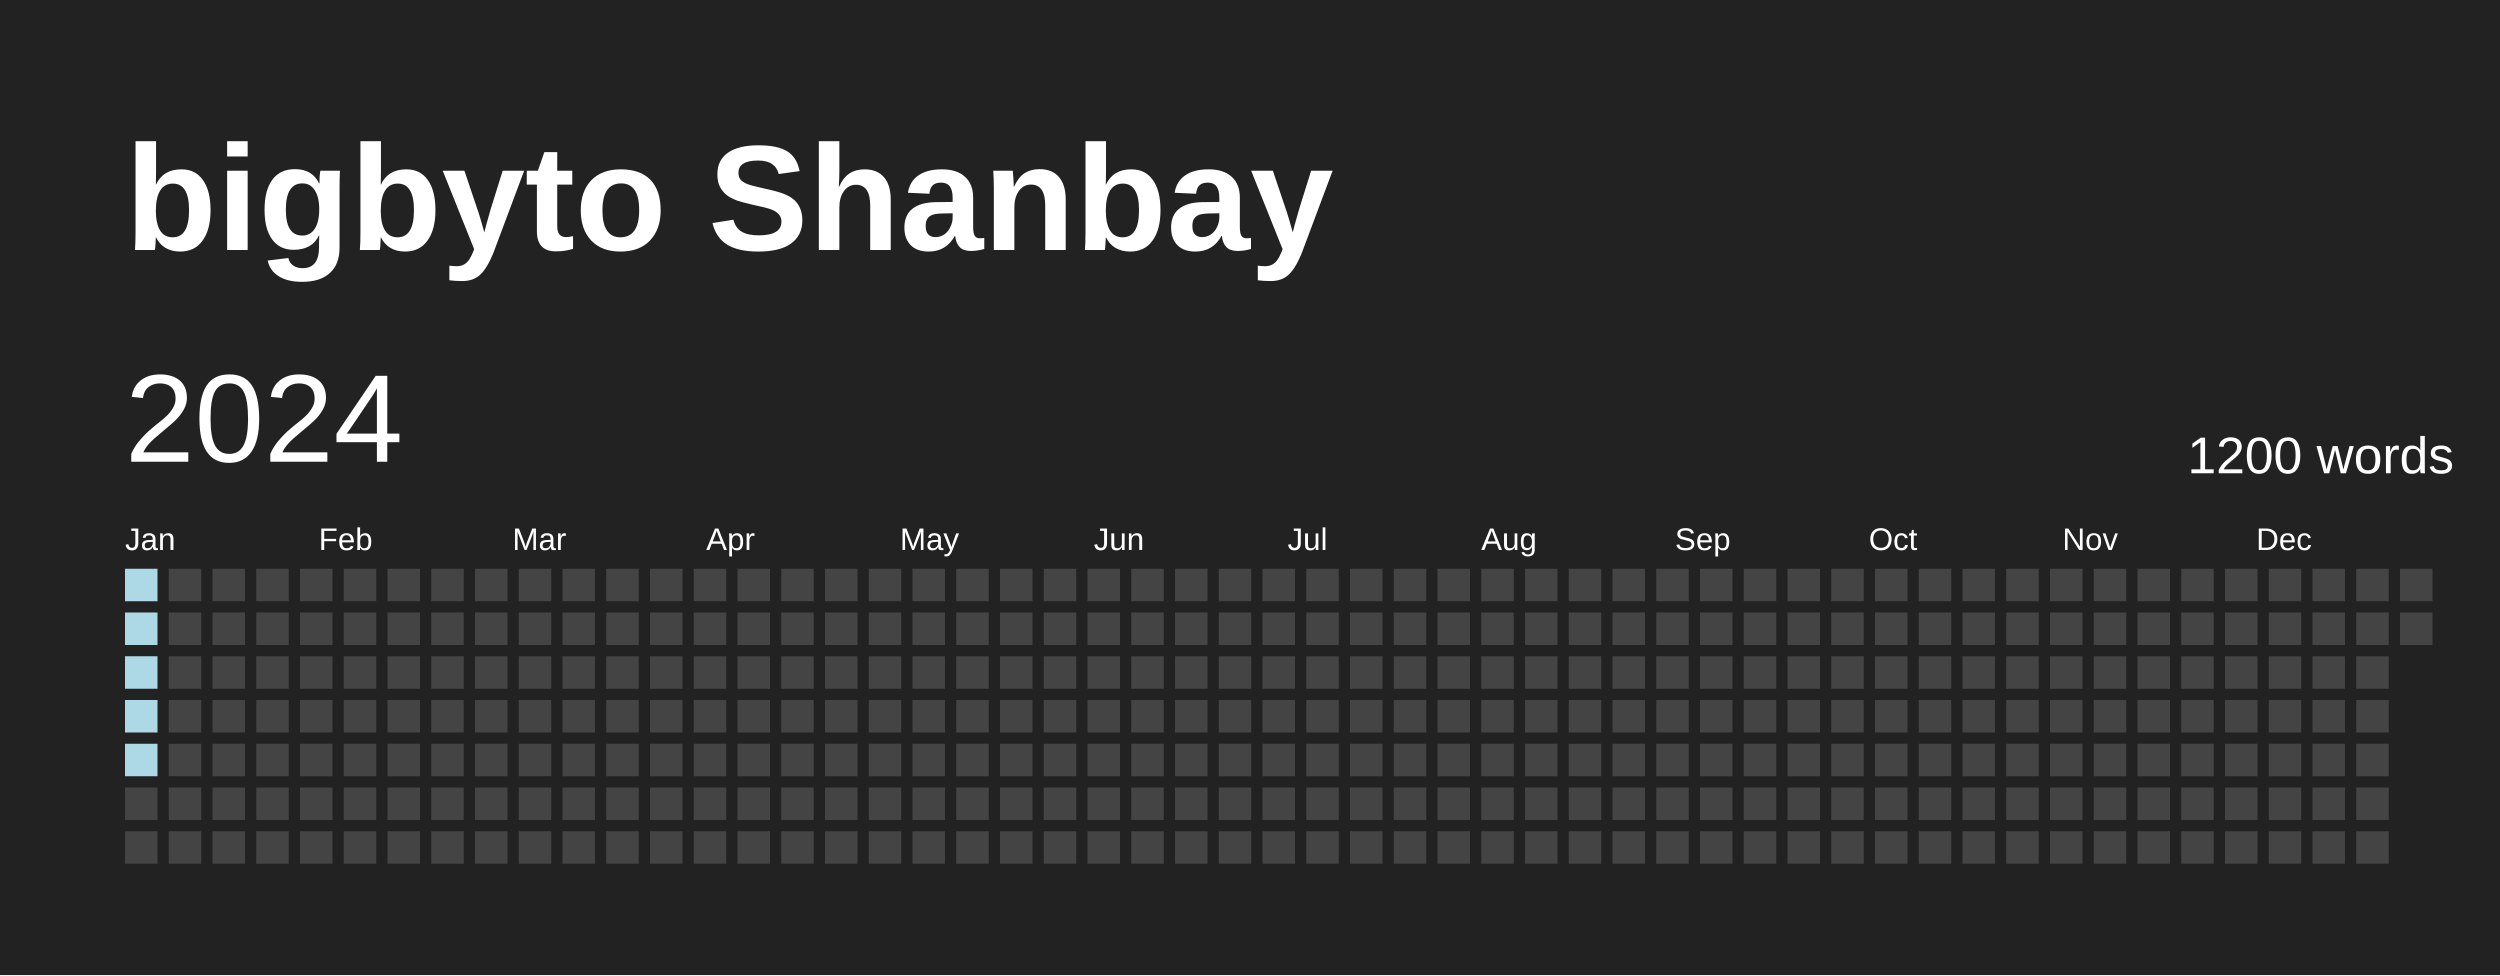
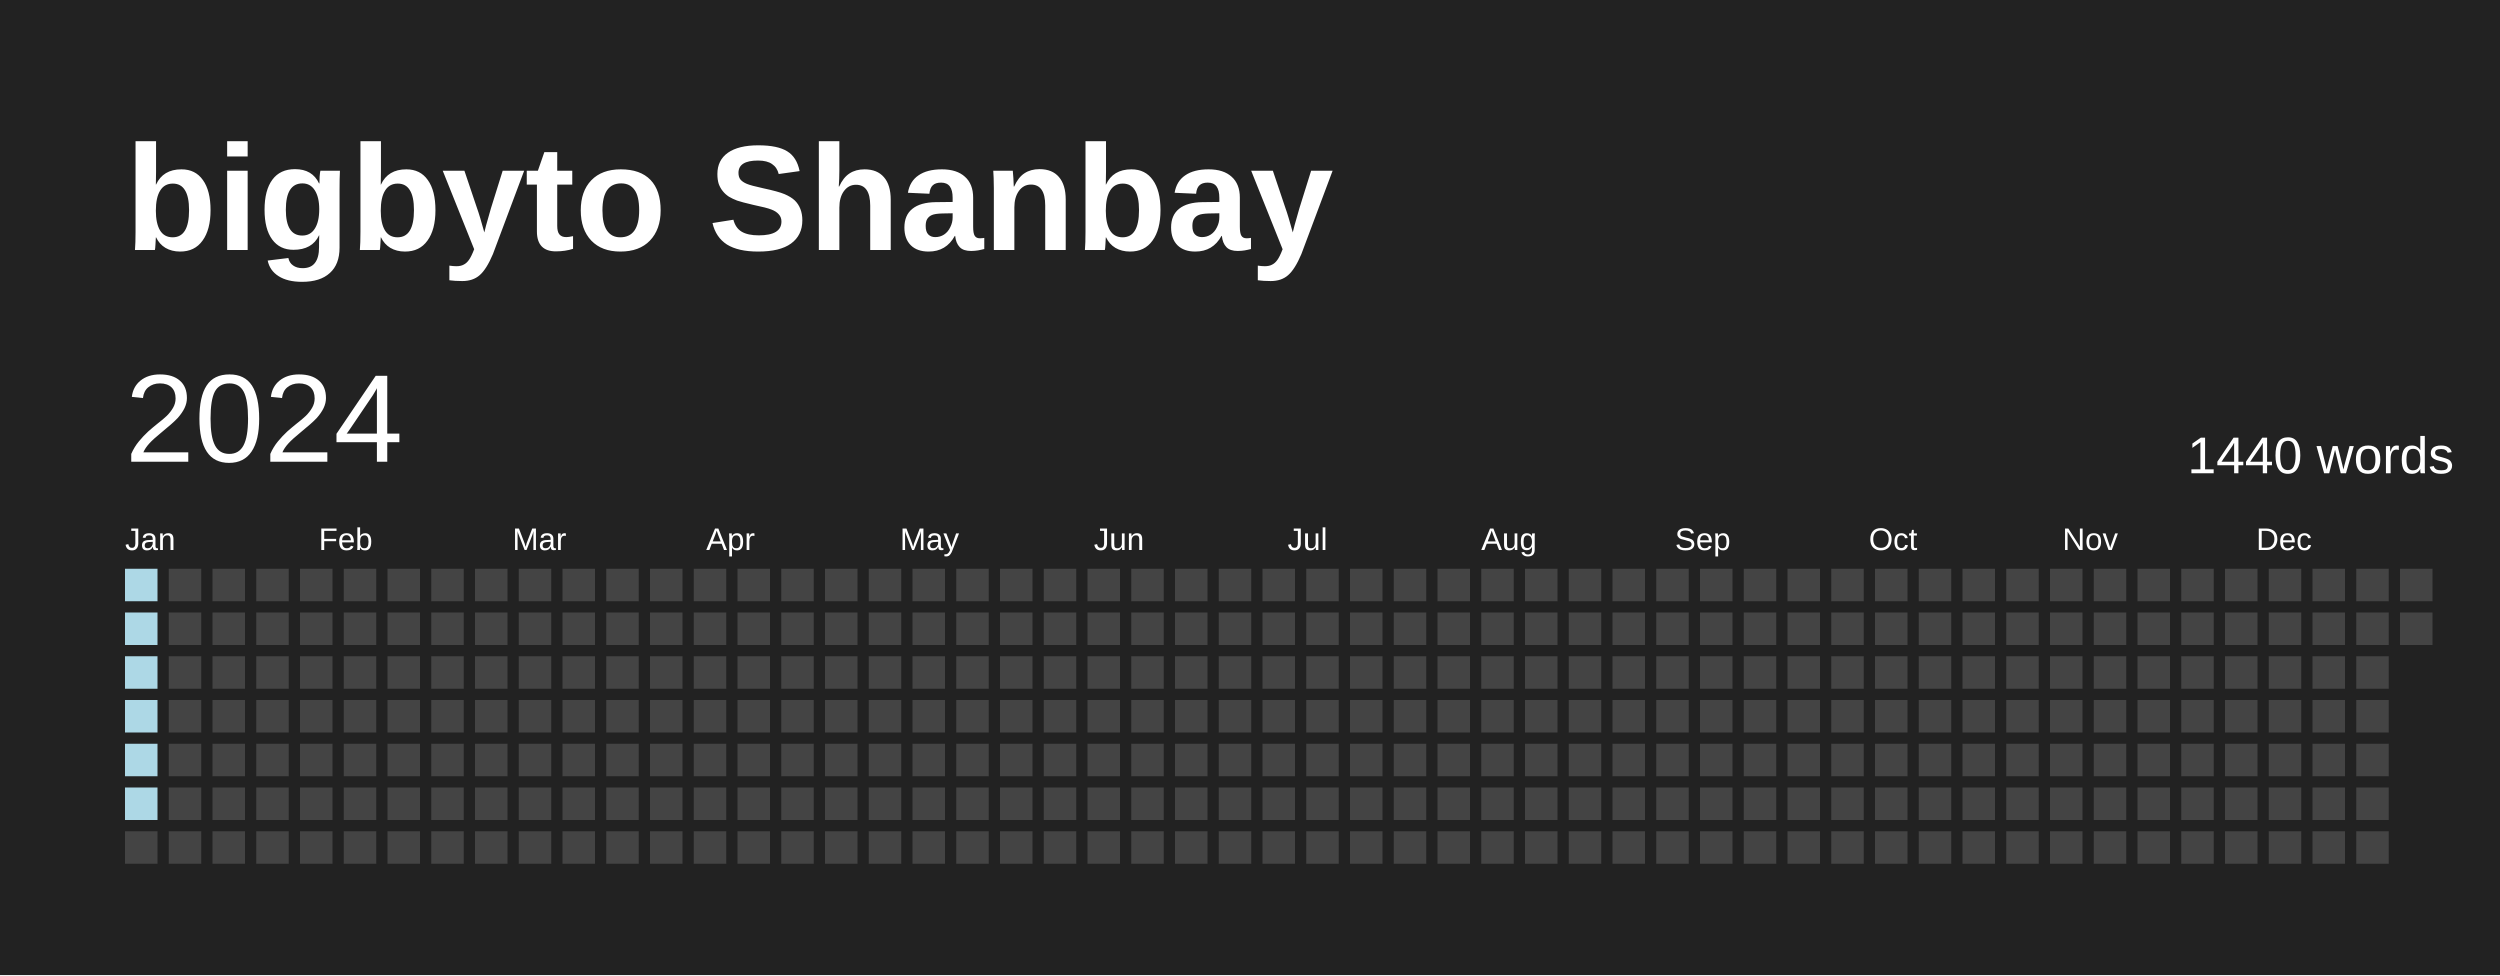
<svg xmlns="http://www.w3.org/2000/svg" baseProfile="full" height="78mm" version="1.1" viewBox="0,0,200,78" width="200mm">
  <defs />
  <rect fill="#222222" height="78" width="200" x="0" y="0" />
  <text fill="#FFFFFF" style="font-size:12px; font-family:Arial; font-weight:bold;" x="10" y="20">bigbyto Shanbay</text>
  <text dominant-baseline="hanging" fill="#FFFFFF" style="font-size:10.0px; font-family:Arial;" x="10" y="30">2024</text>
-   <text dominant-baseline="hanging" fill="#FFFFFF" style="font-size:4.125px; font-family:Arial;" x="175" y="35">1200 words</text>
+   <text dominant-baseline="hanging" fill="#FFFFFF" style="font-size:4.125px; font-family:Arial;" x="175" y="35">1440 words</text>
  <text fill="#FFFFFF" style="font-size:2.5px; font-family:Arial" x="10.0" y="44">Jan</text>
  <text fill="#FFFFFF" style="font-size:2.5px; font-family:Arial" x="25.5" y="44">Feb</text>
  <text fill="#FFFFFF" style="font-size:2.5px; font-family:Arial" x="41.0" y="44">Mar</text>
  <text fill="#FFFFFF" style="font-size:2.5px; font-family:Arial" x="56.5" y="44">Apr</text>
  <text fill="#FFFFFF" style="font-size:2.5px; font-family:Arial" x="72.0" y="44">May</text>
  <text fill="#FFFFFF" style="font-size:2.5px; font-family:Arial" x="87.5" y="44">Jun</text>
  <text fill="#FFFFFF" style="font-size:2.5px; font-family:Arial" x="103.0" y="44">Jul</text>
  <text fill="#FFFFFF" style="font-size:2.5px; font-family:Arial" x="118.5" y="44">Aug</text>
  <text fill="#FFFFFF" style="font-size:2.5px; font-family:Arial" x="134.0" y="44">Sep</text>
  <text fill="#FFFFFF" style="font-size:2.5px; font-family:Arial" x="149.5" y="44">Oct</text>
  <text fill="#FFFFFF" style="font-size:2.5px; font-family:Arial" x="165.0" y="44">Nov</text>
  <text fill="#FFFFFF" style="font-size:2.5px; font-family:Arial" x="180.5" y="44">Dec</text>
  <rect fill="#add8e6" height="2.6" width="2.6" x="10.0" y="45.5" />
  <rect fill="#add8e6" height="2.6" width="2.6" x="10.0" y="49.0" />
  <rect fill="#add8e6" height="2.6" width="2.6" x="10.0" y="52.5" />
  <rect fill="#add8e6" height="2.6" width="2.6" x="10.0" y="56.0" />
  <rect fill="#add8e6" height="2.6" width="2.6" x="10.0" y="59.5" />
-   <rect fill="#444444" height="2.6" width="2.6" x="10.0" y="63.0" />
+   <rect fill="#add8e6" height="2.6" width="2.6" x="10.0" y="63.0" />
  <rect fill="#444444" height="2.6" width="2.6" x="10.0" y="66.5" />
  <rect fill="#444444" height="2.6" width="2.6" x="13.5" y="45.5" />
  <rect fill="#444444" height="2.6" width="2.6" x="13.5" y="49.0" />
  <rect fill="#444444" height="2.6" width="2.6" x="13.5" y="52.5" />
  <rect fill="#444444" height="2.6" width="2.6" x="13.5" y="56.0" />
  <rect fill="#444444" height="2.6" width="2.6" x="13.5" y="59.5" />
  <rect fill="#444444" height="2.6" width="2.6" x="13.5" y="63.0" />
  <rect fill="#444444" height="2.6" width="2.6" x="13.5" y="66.5" />
  <rect fill="#444444" height="2.6" width="2.6" x="17.0" y="45.5" />
  <rect fill="#444444" height="2.6" width="2.6" x="17.0" y="49.0" />
  <rect fill="#444444" height="2.6" width="2.6" x="17.0" y="52.5" />
  <rect fill="#444444" height="2.6" width="2.6" x="17.0" y="56.0" />
  <rect fill="#444444" height="2.6" width="2.6" x="17.0" y="59.5" />
  <rect fill="#444444" height="2.6" width="2.6" x="17.0" y="63.0" />
  <rect fill="#444444" height="2.6" width="2.6" x="17.0" y="66.5" />
  <rect fill="#444444" height="2.6" width="2.6" x="20.5" y="45.5" />
  <rect fill="#444444" height="2.6" width="2.6" x="20.5" y="49.0" />
  <rect fill="#444444" height="2.6" width="2.6" x="20.5" y="52.5" />
  <rect fill="#444444" height="2.6" width="2.6" x="20.5" y="56.0" />
  <rect fill="#444444" height="2.6" width="2.6" x="20.5" y="59.5" />
  <rect fill="#444444" height="2.6" width="2.6" x="20.5" y="63.0" />
  <rect fill="#444444" height="2.6" width="2.6" x="20.5" y="66.5" />
  <rect fill="#444444" height="2.6" width="2.6" x="24.0" y="45.5" />
  <rect fill="#444444" height="2.6" width="2.6" x="24.0" y="49.0" />
  <rect fill="#444444" height="2.6" width="2.6" x="24.0" y="52.5" />
  <rect fill="#444444" height="2.6" width="2.6" x="24.0" y="56.0" />
  <rect fill="#444444" height="2.6" width="2.6" x="24.0" y="59.5" />
  <rect fill="#444444" height="2.6" width="2.6" x="24.0" y="63.0" />
  <rect fill="#444444" height="2.6" width="2.6" x="24.0" y="66.5" />
  <rect fill="#444444" height="2.6" width="2.6" x="27.5" y="45.5" />
  <rect fill="#444444" height="2.6" width="2.6" x="27.5" y="49.0" />
  <rect fill="#444444" height="2.6" width="2.6" x="27.5" y="52.5" />
  <rect fill="#444444" height="2.6" width="2.6" x="27.5" y="56.0" />
  <rect fill="#444444" height="2.6" width="2.6" x="27.5" y="59.5" />
  <rect fill="#444444" height="2.6" width="2.6" x="27.5" y="63.0" />
  <rect fill="#444444" height="2.6" width="2.6" x="27.5" y="66.5" />
  <rect fill="#444444" height="2.6" width="2.6" x="31.0" y="45.5" />
  <rect fill="#444444" height="2.6" width="2.6" x="31.0" y="49.0" />
  <rect fill="#444444" height="2.6" width="2.6" x="31.0" y="52.5" />
  <rect fill="#444444" height="2.6" width="2.6" x="31.0" y="56.0" />
  <rect fill="#444444" height="2.6" width="2.6" x="31.0" y="59.5" />
  <rect fill="#444444" height="2.6" width="2.6" x="31.0" y="63.0" />
  <rect fill="#444444" height="2.6" width="2.6" x="31.0" y="66.5" />
  <rect fill="#444444" height="2.6" width="2.6" x="34.5" y="45.5" />
  <rect fill="#444444" height="2.6" width="2.6" x="34.5" y="49.0" />
  <rect fill="#444444" height="2.6" width="2.6" x="34.5" y="52.5" />
  <rect fill="#444444" height="2.6" width="2.6" x="34.5" y="56.0" />
  <rect fill="#444444" height="2.6" width="2.6" x="34.5" y="59.5" />
  <rect fill="#444444" height="2.6" width="2.6" x="34.5" y="63.0" />
  <rect fill="#444444" height="2.6" width="2.6" x="34.5" y="66.5" />
  <rect fill="#444444" height="2.6" width="2.6" x="38.0" y="45.5" />
  <rect fill="#444444" height="2.6" width="2.6" x="38.0" y="49.0" />
  <rect fill="#444444" height="2.6" width="2.6" x="38.0" y="52.5" />
  <rect fill="#444444" height="2.6" width="2.6" x="38.0" y="56.0" />
  <rect fill="#444444" height="2.6" width="2.6" x="38.0" y="59.5" />
  <rect fill="#444444" height="2.6" width="2.6" x="38.0" y="63.0" />
  <rect fill="#444444" height="2.6" width="2.6" x="38.0" y="66.5" />
  <rect fill="#444444" height="2.6" width="2.6" x="41.5" y="45.5" />
  <rect fill="#444444" height="2.6" width="2.6" x="41.5" y="49.0" />
  <rect fill="#444444" height="2.6" width="2.6" x="41.5" y="52.5" />
  <rect fill="#444444" height="2.6" width="2.6" x="41.5" y="56.0" />
  <rect fill="#444444" height="2.6" width="2.6" x="41.5" y="59.5" />
  <rect fill="#444444" height="2.6" width="2.6" x="41.5" y="63.0" />
  <rect fill="#444444" height="2.6" width="2.6" x="41.5" y="66.5" />
  <rect fill="#444444" height="2.6" width="2.6" x="45.0" y="45.5" />
  <rect fill="#444444" height="2.6" width="2.6" x="45.0" y="49.0" />
  <rect fill="#444444" height="2.6" width="2.6" x="45.0" y="52.5" />
  <rect fill="#444444" height="2.6" width="2.6" x="45.0" y="56.0" />
  <rect fill="#444444" height="2.6" width="2.6" x="45.0" y="59.5" />
  <rect fill="#444444" height="2.6" width="2.6" x="45.0" y="63.0" />
  <rect fill="#444444" height="2.6" width="2.6" x="45.0" y="66.5" />
  <rect fill="#444444" height="2.6" width="2.6" x="48.5" y="45.5" />
  <rect fill="#444444" height="2.6" width="2.6" x="48.5" y="49.0" />
  <rect fill="#444444" height="2.6" width="2.6" x="48.5" y="52.5" />
  <rect fill="#444444" height="2.6" width="2.6" x="48.5" y="56.0" />
  <rect fill="#444444" height="2.6" width="2.6" x="48.5" y="59.5" />
  <rect fill="#444444" height="2.6" width="2.6" x="48.5" y="63.0" />
  <rect fill="#444444" height="2.6" width="2.6" x="48.5" y="66.5" />
  <rect fill="#444444" height="2.6" width="2.6" x="52.0" y="45.5" />
  <rect fill="#444444" height="2.6" width="2.6" x="52.0" y="49.0" />
  <rect fill="#444444" height="2.6" width="2.6" x="52.0" y="52.5" />
  <rect fill="#444444" height="2.6" width="2.6" x="52.0" y="56.0" />
  <rect fill="#444444" height="2.6" width="2.6" x="52.0" y="59.5" />
  <rect fill="#444444" height="2.6" width="2.6" x="52.0" y="63.0" />
  <rect fill="#444444" height="2.6" width="2.6" x="52.0" y="66.5" />
  <rect fill="#444444" height="2.6" width="2.6" x="55.5" y="45.5" />
  <rect fill="#444444" height="2.6" width="2.6" x="55.5" y="49.0" />
  <rect fill="#444444" height="2.6" width="2.6" x="55.5" y="52.5" />
  <rect fill="#444444" height="2.6" width="2.6" x="55.5" y="56.0" />
  <rect fill="#444444" height="2.6" width="2.6" x="55.5" y="59.5" />
  <rect fill="#444444" height="2.6" width="2.6" x="55.5" y="63.0" />
  <rect fill="#444444" height="2.6" width="2.6" x="55.5" y="66.5" />
  <rect fill="#444444" height="2.6" width="2.6" x="59.0" y="45.5" />
  <rect fill="#444444" height="2.6" width="2.6" x="59.0" y="49.0" />
  <rect fill="#444444" height="2.6" width="2.6" x="59.0" y="52.5" />
  <rect fill="#444444" height="2.6" width="2.6" x="59.0" y="56.0" />
  <rect fill="#444444" height="2.6" width="2.6" x="59.0" y="59.5" />
  <rect fill="#444444" height="2.6" width="2.6" x="59.0" y="63.0" />
  <rect fill="#444444" height="2.6" width="2.6" x="59.0" y="66.5" />
  <rect fill="#444444" height="2.6" width="2.6" x="62.5" y="45.5" />
  <rect fill="#444444" height="2.6" width="2.6" x="62.5" y="49.0" />
  <rect fill="#444444" height="2.6" width="2.6" x="62.5" y="52.5" />
  <rect fill="#444444" height="2.6" width="2.6" x="62.5" y="56.0" />
  <rect fill="#444444" height="2.6" width="2.6" x="62.5" y="59.5" />
  <rect fill="#444444" height="2.6" width="2.6" x="62.5" y="63.0" />
  <rect fill="#444444" height="2.6" width="2.6" x="62.5" y="66.5" />
  <rect fill="#444444" height="2.6" width="2.6" x="66.0" y="45.5" />
  <rect fill="#444444" height="2.6" width="2.6" x="66.0" y="49.0" />
  <rect fill="#444444" height="2.6" width="2.6" x="66.0" y="52.5" />
  <rect fill="#444444" height="2.6" width="2.6" x="66.0" y="56.0" />
  <rect fill="#444444" height="2.6" width="2.6" x="66.0" y="59.5" />
  <rect fill="#444444" height="2.6" width="2.6" x="66.0" y="63.0" />
  <rect fill="#444444" height="2.6" width="2.6" x="66.0" y="66.5" />
  <rect fill="#444444" height="2.6" width="2.6" x="69.5" y="45.5" />
  <rect fill="#444444" height="2.6" width="2.6" x="69.5" y="49.0" />
  <rect fill="#444444" height="2.6" width="2.6" x="69.5" y="52.5" />
  <rect fill="#444444" height="2.6" width="2.6" x="69.5" y="56.0" />
  <rect fill="#444444" height="2.6" width="2.6" x="69.5" y="59.5" />
  <rect fill="#444444" height="2.6" width="2.6" x="69.5" y="63.0" />
  <rect fill="#444444" height="2.6" width="2.6" x="69.5" y="66.5" />
  <rect fill="#444444" height="2.6" width="2.6" x="73.0" y="45.5" />
  <rect fill="#444444" height="2.6" width="2.6" x="73.0" y="49.0" />
  <rect fill="#444444" height="2.6" width="2.6" x="73.0" y="52.5" />
  <rect fill="#444444" height="2.6" width="2.6" x="73.0" y="56.0" />
  <rect fill="#444444" height="2.6" width="2.6" x="73.0" y="59.5" />
  <rect fill="#444444" height="2.6" width="2.6" x="73.0" y="63.0" />
  <rect fill="#444444" height="2.6" width="2.6" x="73.0" y="66.5" />
  <rect fill="#444444" height="2.6" width="2.6" x="76.5" y="45.5" />
  <rect fill="#444444" height="2.6" width="2.6" x="76.5" y="49.0" />
  <rect fill="#444444" height="2.6" width="2.6" x="76.5" y="52.5" />
  <rect fill="#444444" height="2.6" width="2.6" x="76.5" y="56.0" />
  <rect fill="#444444" height="2.6" width="2.6" x="76.5" y="59.5" />
  <rect fill="#444444" height="2.6" width="2.6" x="76.5" y="63.0" />
  <rect fill="#444444" height="2.6" width="2.6" x="76.5" y="66.5" />
  <rect fill="#444444" height="2.6" width="2.6" x="80.0" y="45.5" />
  <rect fill="#444444" height="2.6" width="2.6" x="80.0" y="49.0" />
  <rect fill="#444444" height="2.6" width="2.6" x="80.0" y="52.5" />
  <rect fill="#444444" height="2.6" width="2.6" x="80.0" y="56.0" />
  <rect fill="#444444" height="2.6" width="2.6" x="80.0" y="59.5" />
  <rect fill="#444444" height="2.6" width="2.6" x="80.0" y="63.0" />
  <rect fill="#444444" height="2.6" width="2.6" x="80.0" y="66.5" />
  <rect fill="#444444" height="2.6" width="2.6" x="83.5" y="45.5" />
  <rect fill="#444444" height="2.6" width="2.6" x="83.5" y="49.0" />
  <rect fill="#444444" height="2.6" width="2.6" x="83.5" y="52.5" />
  <rect fill="#444444" height="2.6" width="2.6" x="83.5" y="56.0" />
  <rect fill="#444444" height="2.6" width="2.6" x="83.5" y="59.5" />
  <rect fill="#444444" height="2.6" width="2.6" x="83.5" y="63.0" />
  <rect fill="#444444" height="2.6" width="2.6" x="83.5" y="66.5" />
  <rect fill="#444444" height="2.6" width="2.6" x="87.0" y="45.5" />
  <rect fill="#444444" height="2.6" width="2.6" x="87.0" y="49.0" />
  <rect fill="#444444" height="2.6" width="2.6" x="87.0" y="52.5" />
  <rect fill="#444444" height="2.6" width="2.6" x="87.0" y="56.0" />
  <rect fill="#444444" height="2.6" width="2.6" x="87.0" y="59.5" />
  <rect fill="#444444" height="2.6" width="2.6" x="87.0" y="63.0" />
  <rect fill="#444444" height="2.6" width="2.6" x="87.0" y="66.5" />
  <rect fill="#444444" height="2.6" width="2.6" x="90.5" y="45.5" />
  <rect fill="#444444" height="2.6" width="2.6" x="90.5" y="49.0" />
  <rect fill="#444444" height="2.6" width="2.6" x="90.5" y="52.5" />
  <rect fill="#444444" height="2.6" width="2.6" x="90.5" y="56.0" />
  <rect fill="#444444" height="2.6" width="2.6" x="90.5" y="59.5" />
  <rect fill="#444444" height="2.6" width="2.6" x="90.5" y="63.0" />
  <rect fill="#444444" height="2.6" width="2.6" x="90.5" y="66.5" />
  <rect fill="#444444" height="2.6" width="2.6" x="94.0" y="45.5" />
  <rect fill="#444444" height="2.6" width="2.6" x="94.0" y="49.0" />
  <rect fill="#444444" height="2.6" width="2.6" x="94.0" y="52.5" />
  <rect fill="#444444" height="2.6" width="2.6" x="94.0" y="56.0" />
  <rect fill="#444444" height="2.6" width="2.6" x="94.0" y="59.5" />
  <rect fill="#444444" height="2.6" width="2.6" x="94.0" y="63.0" />
  <rect fill="#444444" height="2.6" width="2.6" x="94.0" y="66.5" />
  <rect fill="#444444" height="2.6" width="2.6" x="97.5" y="45.5" />
  <rect fill="#444444" height="2.6" width="2.6" x="97.5" y="49.0" />
  <rect fill="#444444" height="2.6" width="2.6" x="97.5" y="52.5" />
  <rect fill="#444444" height="2.6" width="2.6" x="97.5" y="56.0" />
  <rect fill="#444444" height="2.6" width="2.6" x="97.5" y="59.5" />
  <rect fill="#444444" height="2.6" width="2.6" x="97.5" y="63.0" />
  <rect fill="#444444" height="2.6" width="2.6" x="97.5" y="66.5" />
  <rect fill="#444444" height="2.6" width="2.6" x="101.0" y="45.5" />
  <rect fill="#444444" height="2.6" width="2.6" x="101.0" y="49.0" />
  <rect fill="#444444" height="2.6" width="2.6" x="101.0" y="52.5" />
  <rect fill="#444444" height="2.6" width="2.6" x="101.0" y="56.0" />
  <rect fill="#444444" height="2.6" width="2.6" x="101.0" y="59.5" />
  <rect fill="#444444" height="2.6" width="2.6" x="101.0" y="63.0" />
  <rect fill="#444444" height="2.6" width="2.6" x="101.0" y="66.5" />
  <rect fill="#444444" height="2.6" width="2.6" x="104.5" y="45.5" />
  <rect fill="#444444" height="2.6" width="2.6" x="104.5" y="49.0" />
  <rect fill="#444444" height="2.6" width="2.6" x="104.5" y="52.5" />
  <rect fill="#444444" height="2.6" width="2.6" x="104.5" y="56.0" />
  <rect fill="#444444" height="2.6" width="2.6" x="104.5" y="59.5" />
  <rect fill="#444444" height="2.6" width="2.6" x="104.5" y="63.0" />
  <rect fill="#444444" height="2.6" width="2.6" x="104.5" y="66.5" />
  <rect fill="#444444" height="2.6" width="2.6" x="108.0" y="45.5" />
  <rect fill="#444444" height="2.6" width="2.6" x="108.0" y="49.0" />
  <rect fill="#444444" height="2.6" width="2.6" x="108.0" y="52.5" />
  <rect fill="#444444" height="2.6" width="2.6" x="108.0" y="56.0" />
  <rect fill="#444444" height="2.6" width="2.6" x="108.0" y="59.5" />
  <rect fill="#444444" height="2.6" width="2.6" x="108.0" y="63.0" />
  <rect fill="#444444" height="2.6" width="2.6" x="108.0" y="66.5" />
  <rect fill="#444444" height="2.6" width="2.6" x="111.5" y="45.5" />
  <rect fill="#444444" height="2.6" width="2.6" x="111.5" y="49.0" />
  <rect fill="#444444" height="2.6" width="2.6" x="111.5" y="52.5" />
  <rect fill="#444444" height="2.6" width="2.6" x="111.5" y="56.0" />
  <rect fill="#444444" height="2.6" width="2.6" x="111.5" y="59.5" />
  <rect fill="#444444" height="2.6" width="2.6" x="111.5" y="63.0" />
  <rect fill="#444444" height="2.6" width="2.6" x="111.5" y="66.5" />
  <rect fill="#444444" height="2.6" width="2.6" x="115.0" y="45.5" />
  <rect fill="#444444" height="2.6" width="2.6" x="115.0" y="49.0" />
  <rect fill="#444444" height="2.6" width="2.6" x="115.0" y="52.5" />
  <rect fill="#444444" height="2.6" width="2.6" x="115.0" y="56.0" />
  <rect fill="#444444" height="2.6" width="2.6" x="115.0" y="59.5" />
  <rect fill="#444444" height="2.6" width="2.6" x="115.0" y="63.0" />
  <rect fill="#444444" height="2.6" width="2.6" x="115.0" y="66.5" />
  <rect fill="#444444" height="2.6" width="2.6" x="118.5" y="45.5" />
  <rect fill="#444444" height="2.6" width="2.6" x="118.5" y="49.0" />
  <rect fill="#444444" height="2.6" width="2.6" x="118.5" y="52.5" />
  <rect fill="#444444" height="2.6" width="2.6" x="118.5" y="56.0" />
  <rect fill="#444444" height="2.6" width="2.6" x="118.5" y="59.5" />
  <rect fill="#444444" height="2.6" width="2.6" x="118.5" y="63.0" />
  <rect fill="#444444" height="2.6" width="2.6" x="118.5" y="66.5" />
  <rect fill="#444444" height="2.6" width="2.6" x="122.0" y="45.5" />
  <rect fill="#444444" height="2.6" width="2.6" x="122.0" y="49.0" />
  <rect fill="#444444" height="2.6" width="2.6" x="122.0" y="52.5" />
  <rect fill="#444444" height="2.6" width="2.6" x="122.0" y="56.0" />
  <rect fill="#444444" height="2.6" width="2.6" x="122.0" y="59.5" />
  <rect fill="#444444" height="2.6" width="2.6" x="122.0" y="63.0" />
  <rect fill="#444444" height="2.6" width="2.6" x="122.0" y="66.5" />
  <rect fill="#444444" height="2.6" width="2.6" x="125.5" y="45.5" />
  <rect fill="#444444" height="2.6" width="2.6" x="125.5" y="49.0" />
  <rect fill="#444444" height="2.6" width="2.6" x="125.5" y="52.5" />
  <rect fill="#444444" height="2.6" width="2.6" x="125.5" y="56.0" />
  <rect fill="#444444" height="2.6" width="2.6" x="125.5" y="59.5" />
  <rect fill="#444444" height="2.6" width="2.6" x="125.5" y="63.0" />
  <rect fill="#444444" height="2.6" width="2.6" x="125.5" y="66.5" />
  <rect fill="#444444" height="2.6" width="2.6" x="129.0" y="45.5" />
  <rect fill="#444444" height="2.6" width="2.6" x="129.0" y="49.0" />
  <rect fill="#444444" height="2.6" width="2.6" x="129.0" y="52.5" />
  <rect fill="#444444" height="2.6" width="2.6" x="129.0" y="56.0" />
  <rect fill="#444444" height="2.6" width="2.6" x="129.0" y="59.5" />
  <rect fill="#444444" height="2.6" width="2.6" x="129.0" y="63.0" />
  <rect fill="#444444" height="2.6" width="2.6" x="129.0" y="66.5" />
  <rect fill="#444444" height="2.6" width="2.6" x="132.5" y="45.5" />
  <rect fill="#444444" height="2.6" width="2.6" x="132.5" y="49.0" />
  <rect fill="#444444" height="2.6" width="2.6" x="132.5" y="52.5" />
  <rect fill="#444444" height="2.6" width="2.6" x="132.5" y="56.0" />
  <rect fill="#444444" height="2.6" width="2.6" x="132.5" y="59.5" />
  <rect fill="#444444" height="2.6" width="2.6" x="132.5" y="63.0" />
  <rect fill="#444444" height="2.6" width="2.6" x="132.5" y="66.5" />
  <rect fill="#444444" height="2.6" width="2.6" x="136.0" y="45.5" />
  <rect fill="#444444" height="2.6" width="2.6" x="136.0" y="49.0" />
  <rect fill="#444444" height="2.6" width="2.6" x="136.0" y="52.5" />
  <rect fill="#444444" height="2.6" width="2.6" x="136.0" y="56.0" />
  <rect fill="#444444" height="2.6" width="2.6" x="136.0" y="59.5" />
  <rect fill="#444444" height="2.6" width="2.6" x="136.0" y="63.0" />
  <rect fill="#444444" height="2.6" width="2.6" x="136.0" y="66.5" />
  <rect fill="#444444" height="2.6" width="2.6" x="139.5" y="45.5" />
  <rect fill="#444444" height="2.6" width="2.6" x="139.5" y="49.0" />
  <rect fill="#444444" height="2.6" width="2.6" x="139.5" y="52.5" />
  <rect fill="#444444" height="2.6" width="2.6" x="139.5" y="56.0" />
  <rect fill="#444444" height="2.6" width="2.6" x="139.5" y="59.5" />
  <rect fill="#444444" height="2.6" width="2.6" x="139.5" y="63.0" />
  <rect fill="#444444" height="2.6" width="2.6" x="139.5" y="66.5" />
  <rect fill="#444444" height="2.6" width="2.6" x="143.0" y="45.5" />
  <rect fill="#444444" height="2.6" width="2.6" x="143.0" y="49.0" />
  <rect fill="#444444" height="2.6" width="2.6" x="143.0" y="52.5" />
  <rect fill="#444444" height="2.6" width="2.6" x="143.0" y="56.0" />
  <rect fill="#444444" height="2.6" width="2.6" x="143.0" y="59.5" />
  <rect fill="#444444" height="2.6" width="2.6" x="143.0" y="63.0" />
  <rect fill="#444444" height="2.6" width="2.6" x="143.0" y="66.5" />
  <rect fill="#444444" height="2.6" width="2.6" x="146.5" y="45.5" />
  <rect fill="#444444" height="2.6" width="2.6" x="146.5" y="49.0" />
  <rect fill="#444444" height="2.6" width="2.6" x="146.5" y="52.5" />
  <rect fill="#444444" height="2.6" width="2.6" x="146.5" y="56.0" />
  <rect fill="#444444" height="2.6" width="2.6" x="146.5" y="59.5" />
  <rect fill="#444444" height="2.6" width="2.6" x="146.5" y="63.0" />
  <rect fill="#444444" height="2.6" width="2.6" x="146.5" y="66.5" />
  <rect fill="#444444" height="2.6" width="2.6" x="150.0" y="45.5" />
  <rect fill="#444444" height="2.6" width="2.6" x="150.0" y="49.0" />
  <rect fill="#444444" height="2.6" width="2.6" x="150.0" y="52.5" />
  <rect fill="#444444" height="2.6" width="2.6" x="150.0" y="56.0" />
  <rect fill="#444444" height="2.6" width="2.6" x="150.0" y="59.5" />
  <rect fill="#444444" height="2.6" width="2.6" x="150.0" y="63.0" />
  <rect fill="#444444" height="2.6" width="2.6" x="150.0" y="66.5" />
  <rect fill="#444444" height="2.6" width="2.6" x="153.5" y="45.5" />
  <rect fill="#444444" height="2.6" width="2.6" x="153.5" y="49.0" />
  <rect fill="#444444" height="2.6" width="2.6" x="153.5" y="52.5" />
  <rect fill="#444444" height="2.6" width="2.6" x="153.5" y="56.0" />
  <rect fill="#444444" height="2.6" width="2.6" x="153.5" y="59.5" />
  <rect fill="#444444" height="2.6" width="2.6" x="153.5" y="63.0" />
  <rect fill="#444444" height="2.6" width="2.6" x="153.5" y="66.5" />
  <rect fill="#444444" height="2.6" width="2.6" x="157.0" y="45.5" />
  <rect fill="#444444" height="2.6" width="2.6" x="157.0" y="49.0" />
  <rect fill="#444444" height="2.6" width="2.6" x="157.0" y="52.5" />
  <rect fill="#444444" height="2.6" width="2.6" x="157.0" y="56.0" />
  <rect fill="#444444" height="2.6" width="2.6" x="157.0" y="59.5" />
  <rect fill="#444444" height="2.6" width="2.6" x="157.0" y="63.0" />
  <rect fill="#444444" height="2.6" width="2.6" x="157.0" y="66.5" />
  <rect fill="#444444" height="2.6" width="2.6" x="160.5" y="45.5" />
  <rect fill="#444444" height="2.6" width="2.6" x="160.5" y="49.0" />
  <rect fill="#444444" height="2.6" width="2.6" x="160.5" y="52.5" />
  <rect fill="#444444" height="2.6" width="2.6" x="160.5" y="56.0" />
  <rect fill="#444444" height="2.6" width="2.6" x="160.5" y="59.5" />
  <rect fill="#444444" height="2.6" width="2.6" x="160.5" y="63.0" />
  <rect fill="#444444" height="2.6" width="2.6" x="160.5" y="66.5" />
  <rect fill="#444444" height="2.6" width="2.6" x="164.0" y="45.5" />
  <rect fill="#444444" height="2.6" width="2.6" x="164.0" y="49.0" />
  <rect fill="#444444" height="2.6" width="2.6" x="164.0" y="52.5" />
  <rect fill="#444444" height="2.6" width="2.6" x="164.0" y="56.0" />
  <rect fill="#444444" height="2.6" width="2.6" x="164.0" y="59.5" />
  <rect fill="#444444" height="2.6" width="2.6" x="164.0" y="63.0" />
  <rect fill="#444444" height="2.6" width="2.6" x="164.0" y="66.5" />
  <rect fill="#444444" height="2.6" width="2.6" x="167.5" y="45.5" />
  <rect fill="#444444" height="2.6" width="2.6" x="167.5" y="49.0" />
  <rect fill="#444444" height="2.6" width="2.6" x="167.5" y="52.5" />
  <rect fill="#444444" height="2.6" width="2.6" x="167.5" y="56.0" />
  <rect fill="#444444" height="2.6" width="2.6" x="167.5" y="59.5" />
  <rect fill="#444444" height="2.6" width="2.6" x="167.5" y="63.0" />
  <rect fill="#444444" height="2.6" width="2.6" x="167.5" y="66.5" />
  <rect fill="#444444" height="2.6" width="2.6" x="171.0" y="45.5" />
  <rect fill="#444444" height="2.6" width="2.6" x="171.0" y="49.0" />
  <rect fill="#444444" height="2.6" width="2.6" x="171.0" y="52.5" />
  <rect fill="#444444" height="2.6" width="2.6" x="171.0" y="56.0" />
  <rect fill="#444444" height="2.6" width="2.6" x="171.0" y="59.5" />
  <rect fill="#444444" height="2.6" width="2.6" x="171.0" y="63.0" />
  <rect fill="#444444" height="2.6" width="2.6" x="171.0" y="66.5" />
  <rect fill="#444444" height="2.6" width="2.6" x="174.5" y="45.5" />
  <rect fill="#444444" height="2.6" width="2.6" x="174.5" y="49.0" />
  <rect fill="#444444" height="2.6" width="2.6" x="174.5" y="52.5" />
  <rect fill="#444444" height="2.6" width="2.6" x="174.5" y="56.0" />
  <rect fill="#444444" height="2.6" width="2.6" x="174.5" y="59.5" />
  <rect fill="#444444" height="2.6" width="2.6" x="174.5" y="63.0" />
  <rect fill="#444444" height="2.6" width="2.6" x="174.5" y="66.5" />
  <rect fill="#444444" height="2.6" width="2.6" x="178.0" y="45.5" />
  <rect fill="#444444" height="2.6" width="2.6" x="178.0" y="49.0" />
  <rect fill="#444444" height="2.6" width="2.6" x="178.0" y="52.5" />
  <rect fill="#444444" height="2.6" width="2.6" x="178.0" y="56.0" />
  <rect fill="#444444" height="2.6" width="2.6" x="178.0" y="59.5" />
  <rect fill="#444444" height="2.6" width="2.6" x="178.0" y="63.0" />
  <rect fill="#444444" height="2.6" width="2.6" x="178.0" y="66.5" />
  <rect fill="#444444" height="2.6" width="2.6" x="181.5" y="45.5" />
  <rect fill="#444444" height="2.6" width="2.6" x="181.5" y="49.0" />
  <rect fill="#444444" height="2.6" width="2.6" x="181.5" y="52.5" />
  <rect fill="#444444" height="2.6" width="2.6" x="181.5" y="56.0" />
  <rect fill="#444444" height="2.6" width="2.6" x="181.5" y="59.5" />
  <rect fill="#444444" height="2.6" width="2.6" x="181.5" y="63.0" />
  <rect fill="#444444" height="2.6" width="2.6" x="181.5" y="66.5" />
  <rect fill="#444444" height="2.6" width="2.6" x="185.0" y="45.5" />
  <rect fill="#444444" height="2.6" width="2.6" x="185.0" y="49.0" />
  <rect fill="#444444" height="2.6" width="2.6" x="185.0" y="52.5" />
  <rect fill="#444444" height="2.6" width="2.6" x="185.0" y="56.0" />
  <rect fill="#444444" height="2.6" width="2.6" x="185.0" y="59.5" />
  <rect fill="#444444" height="2.6" width="2.6" x="185.0" y="63.0" />
  <rect fill="#444444" height="2.6" width="2.6" x="185.0" y="66.5" />
  <rect fill="#444444" height="2.6" width="2.6" x="188.5" y="45.5" />
  <rect fill="#444444" height="2.6" width="2.6" x="188.5" y="49.0" />
  <rect fill="#444444" height="2.6" width="2.6" x="188.5" y="52.5" />
  <rect fill="#444444" height="2.6" width="2.6" x="188.5" y="56.0" />
  <rect fill="#444444" height="2.6" width="2.6" x="188.5" y="59.5" />
  <rect fill="#444444" height="2.6" width="2.6" x="188.5" y="63.0" />
  <rect fill="#444444" height="2.6" width="2.6" x="188.5" y="66.5" />
  <rect fill="#444444" height="2.6" width="2.6" x="192.0" y="45.5" />
  <rect fill="#444444" height="2.6" width="2.6" x="192.0" y="49.0" />
</svg>
